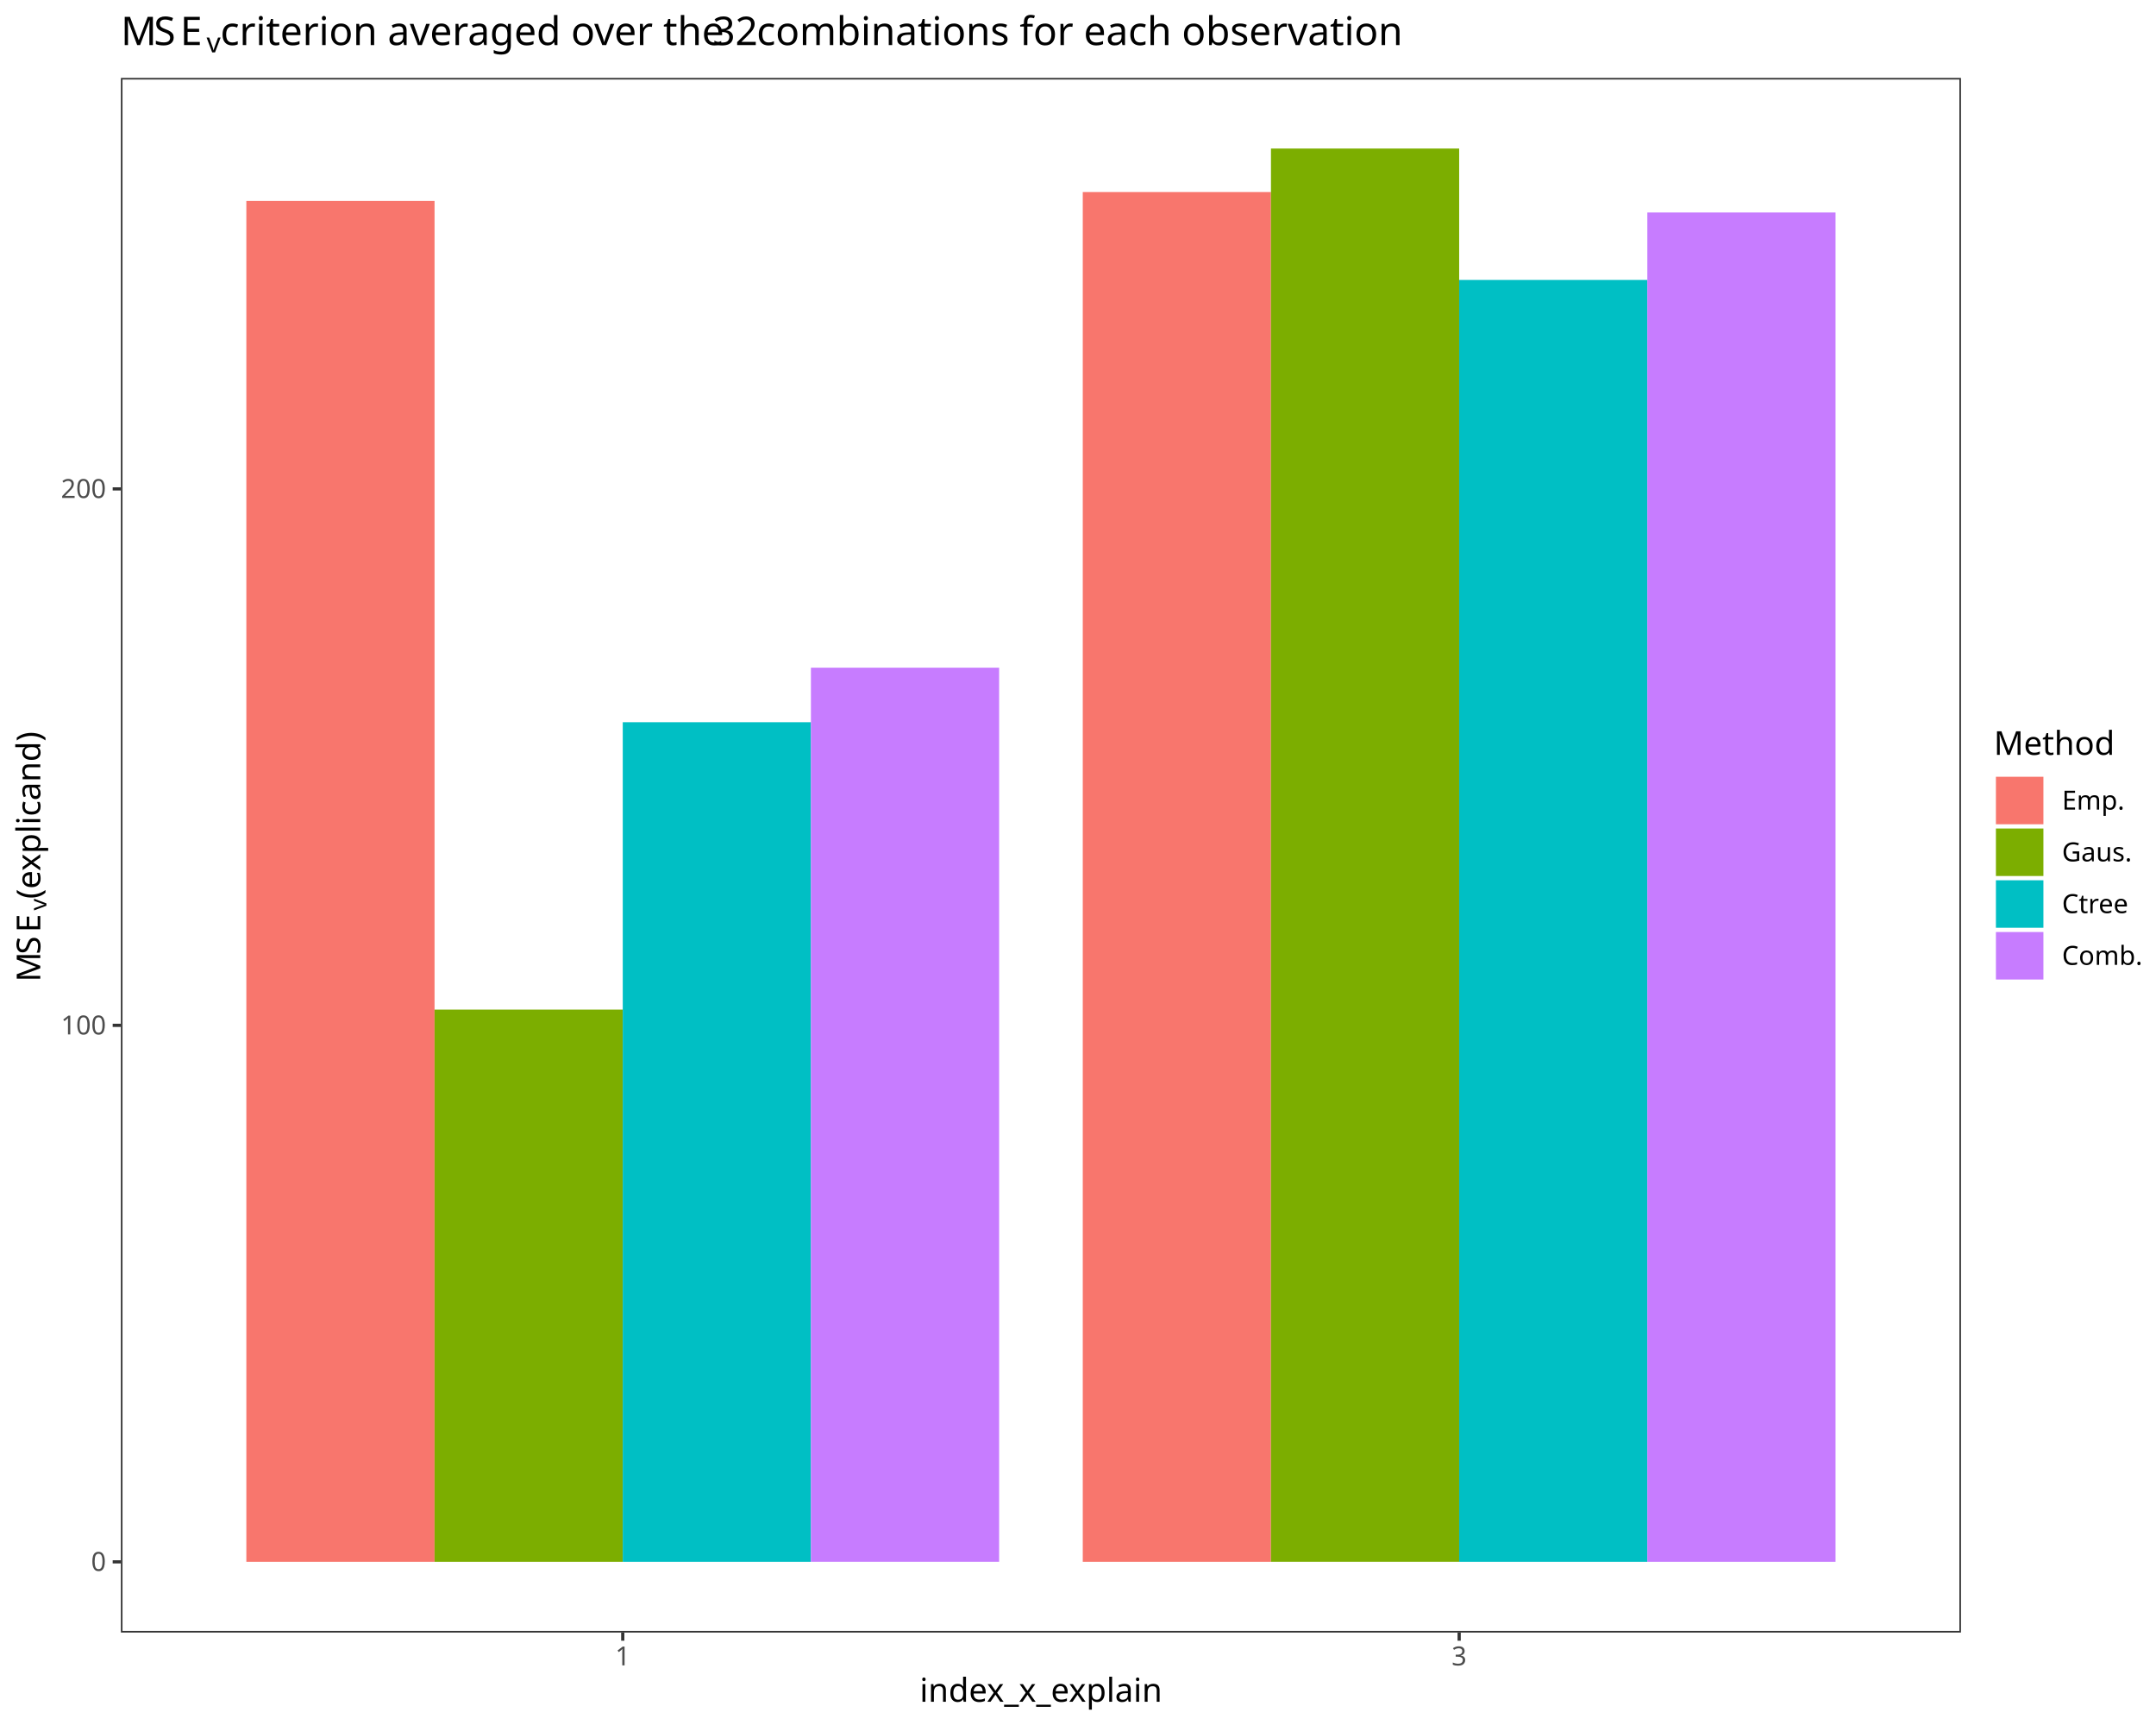
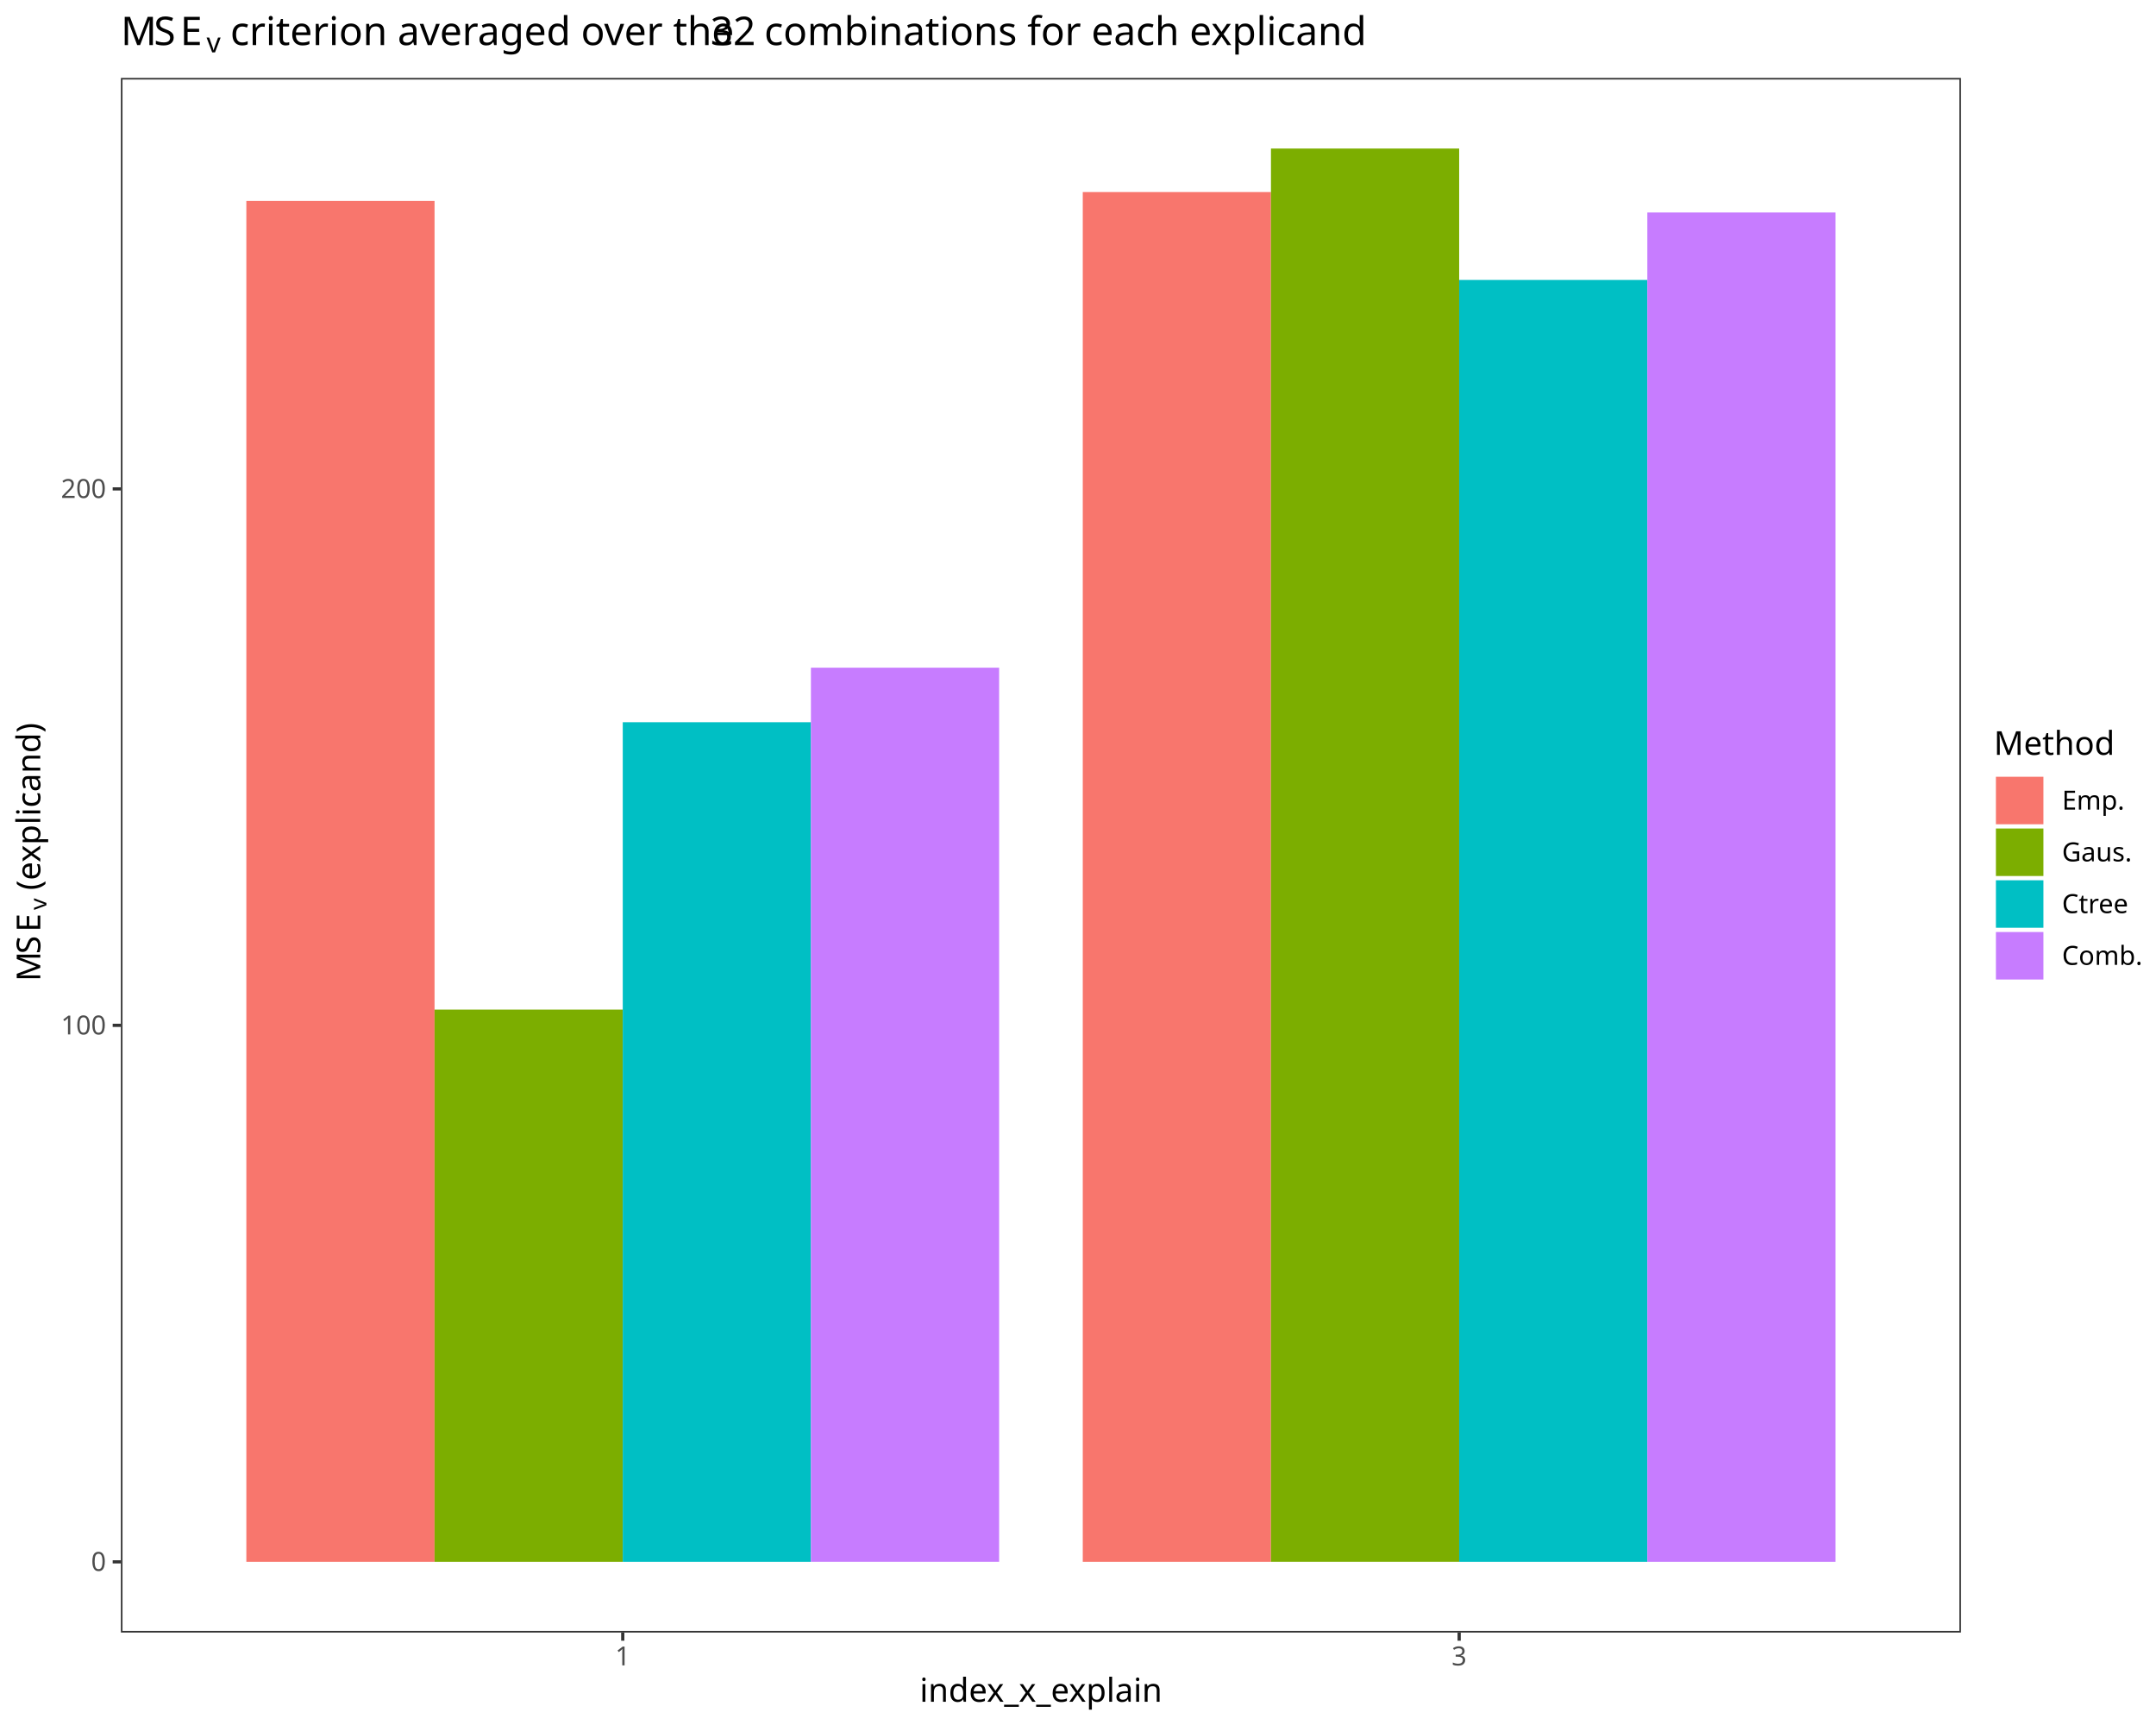
<svg xmlns="http://www.w3.org/2000/svg" class="svglite" data-engine-version="2.0" width="720.00pt" height="576.00pt" viewBox="0 0 720.00 576.00">
  <defs>
    <style type="text/css">
    .svglite line, .svglite polyline, .svglite polygon, .svglite path, .svglite rect, .svglite circle {
      fill: none;
      stroke: #000000;
      stroke-linecap: round;
      stroke-linejoin: round;
      stroke-miterlimit: 10.00;
    }
  </style>
  </defs>
  <rect width="100%" height="100%" style="stroke: none; fill: #FFFFFF;" />
  <defs>
    <clipPath id="cpMC4wMHw3MjAuMDB8MC4wMHw1NzYuMDA=">
      <rect x="0.00" y="0.00" width="720.00" height="576.00" />
    </clipPath>
  </defs>
  <g clip-path="url(#cpMC4wMHw3MjAuMDB8MC4wMHw1NzYuMDA=)">
    <rect x="0.00" y="0.00" width="720.00" height="576.00" style="stroke-width: 1.07; stroke: #FFFFFF; fill: #FFFFFF;" />
  </g>
  <defs>
    <clipPath id="cpNDAuMzd8NjU0Ljg4fDI2LjAxfDU0NS4xMQ==">
      <rect x="40.37" y="26.01" width="614.50" height="519.11" />
    </clipPath>
  </defs>
  <g clip-path="url(#cpNDAuMzd8NjU0Ljg4fDI2LjAxfDU0NS4xMQ==)">
    <rect x="40.37" y="26.01" width="614.50" height="519.11" style="stroke-width: 1.07; stroke: none; fill: #FFFFFF;" />
    <rect x="82.27" y="67.07" width="62.85" height="454.45" style="stroke-width: 1.07; stroke: none; stroke-linecap: butt; stroke-linejoin: miter; fill: #F8766D;" />
    <rect x="361.59" y="64.13" width="62.85" height="457.39" style="stroke-width: 1.07; stroke: none; stroke-linecap: butt; stroke-linejoin: miter; fill: #F8766D;" />
    <rect x="145.12" y="337.12" width="62.85" height="184.40" style="stroke-width: 1.07; stroke: none; stroke-linecap: butt; stroke-linejoin: miter; fill: #7CAE00;" />
    <rect x="424.44" y="49.60" width="62.85" height="471.91" style="stroke-width: 1.07; stroke: none; stroke-linecap: butt; stroke-linejoin: miter; fill: #7CAE00;" />
    <rect x="207.97" y="241.16" width="62.85" height="280.36" style="stroke-width: 1.07; stroke: none; stroke-linecap: butt; stroke-linejoin: miter; fill: #00BFC4;" />
    <rect x="487.29" y="93.48" width="62.85" height="428.04" style="stroke-width: 1.07; stroke: none; stroke-linecap: butt; stroke-linejoin: miter; fill: #00BFC4;" />
    <rect x="270.81" y="222.95" width="62.85" height="298.56" style="stroke-width: 1.07; stroke: none; stroke-linecap: butt; stroke-linejoin: miter; fill: #C77CFF;" />
    <rect x="550.13" y="70.95" width="62.85" height="450.57" style="stroke-width: 1.07; stroke: none; stroke-linecap: butt; stroke-linejoin: miter; fill: #C77CFF;" />
    <rect x="40.37" y="26.01" width="614.50" height="519.11" style="stroke-width: 1.07; stroke: #333333;" />
  </g>
  <g clip-path="url(#cpMC4wMHw3MjAuMDB8MC4wMHw1NzYuMDA=)">
    <text x="35.44" y="524.54" text-anchor="end" style="font-size: 8.80px; fill: #4D4D4D; font-family: sans;" textLength="4.89px" lengthAdjust="spacingAndGlyphs">0</text>
    <text x="35.44" y="345.41" text-anchor="end" style="font-size: 8.80px; fill: #4D4D4D; font-family: sans;" textLength="14.68px" lengthAdjust="spacingAndGlyphs">100</text>
    <text x="35.44" y="166.28" text-anchor="end" style="font-size: 8.80px; fill: #4D4D4D; font-family: sans;" textLength="14.68px" lengthAdjust="spacingAndGlyphs">200</text>
    <polyline points="37.63,521.52 40.37,521.52 " style="stroke-width: 1.07; stroke: #333333; stroke-linecap: butt;" />
    <polyline points="37.63,342.38 40.37,342.38 " style="stroke-width: 1.07; stroke: #333333; stroke-linecap: butt;" />
    <polyline points="37.63,163.25 40.37,163.25 " style="stroke-width: 1.07; stroke: #333333; stroke-linecap: butt;" />
    <polyline points="207.97,547.85 207.97,545.11 " style="stroke-width: 1.07; stroke: #333333; stroke-linecap: butt;" />
    <polyline points="487.29,547.85 487.29,545.11 " style="stroke-width: 1.07; stroke: #333333; stroke-linecap: butt;" />
    <text x="207.97" y="556.10" text-anchor="middle" style="font-size: 8.80px; fill: #4D4D4D; font-family: sans;" textLength="4.89px" lengthAdjust="spacingAndGlyphs">1</text>
    <text x="487.29" y="556.10" text-anchor="middle" style="font-size: 8.80px; fill: #4D4D4D; font-family: sans;" textLength="4.89px" lengthAdjust="spacingAndGlyphs">3</text>
    <text x="347.63" y="568.24" text-anchor="middle" style="font-size: 11.00px; font-family: sans;" textLength="78.90px" lengthAdjust="spacingAndGlyphs">index_x_explain</text>
-     <text transform="translate(13.45,327.84) rotate(-90)" style="font-size: 11.00px; font-family: sans;" textLength="9.17px" lengthAdjust="spacingAndGlyphs">M</text>
-     <text transform="translate(13.45,318.67) rotate(-90)" style="font-size: 11.00px; font-family: sans;" textLength="7.34px" lengthAdjust="spacingAndGlyphs">S</text>
-     <text transform="translate(13.45,311.34) rotate(-90)" style="font-size: 11.00px; font-family: sans;" textLength="7.34px" lengthAdjust="spacingAndGlyphs">E</text>
-     <text transform="translate(15.49,304.00) rotate(-90)" style="font-size: 7.70px; font-family: sans;" textLength="3.85px" lengthAdjust="spacingAndGlyphs">v</text>
-     <text transform="translate(13.45,300.14) rotate(-90)" style="font-size: 11.00px; font-family: sans;" textLength="56.87px" lengthAdjust="spacingAndGlyphs"> (explicand)</text>
+     <text transform="translate(13.45,327.69) rotate(-90)" style="font-size: 11.00px; font-family: sans;" textLength="9.17px" lengthAdjust="spacingAndGlyphs">M</text>
+     <text transform="translate(13.45,318.52) rotate(-90)" style="font-size: 11.00px; font-family: sans;" textLength="7.34px" lengthAdjust="spacingAndGlyphs">S</text>
+     <text transform="translate(13.45,311.18) rotate(-90)" style="font-size: 11.00px; font-family: sans;" textLength="7.34px" lengthAdjust="spacingAndGlyphs">E</text>
+     <text transform="translate(15.49,303.84) rotate(-90)" style="font-size: 7.70px; font-family: sans;" textLength="3.85px" lengthAdjust="spacingAndGlyphs">v</text>
+     <text transform="translate(13.45,299.99) rotate(-90)" style="font-size: 11.00px; font-family: sans;" textLength="2.75px" lengthAdjust="spacingAndGlyphs"> </text>
+     <text transform="translate(13.45,297.24) rotate(-90)" style="font-size: 11.00px; font-family: sans;" textLength="53.81px" lengthAdjust="spacingAndGlyphs">(explicand)</text>
    <rect x="665.84" y="243.33" width="48.68" height="84.45" style="stroke-width: 1.07; stroke: none; fill: #FFFFFF;" />
    <text x="665.84" y="252.05" style="font-size: 11.00px; font-family: sans;" textLength="36.70px" lengthAdjust="spacingAndGlyphs">Method</text>
    <rect x="665.84" y="258.67" width="17.28" height="17.28" style="stroke-width: 1.07; stroke: none; fill: #FFFFFF;" />
    <rect x="666.54" y="259.37" width="15.86" height="15.86" style="stroke-width: 1.07; stroke: none; stroke-linecap: butt; stroke-linejoin: miter; fill: #F8766D;" />
    <rect x="665.84" y="275.95" width="17.28" height="17.28" style="stroke-width: 1.07; stroke: none; fill: #FFFFFF;" />
    <rect x="666.54" y="276.65" width="15.86" height="15.86" style="stroke-width: 1.07; stroke: none; stroke-linecap: butt; stroke-linejoin: miter; fill: #7CAE00;" />
    <rect x="665.84" y="293.23" width="17.28" height="17.28" style="stroke-width: 1.07; stroke: none; fill: #FFFFFF;" />
    <rect x="666.54" y="293.93" width="15.86" height="15.86" style="stroke-width: 1.07; stroke: none; stroke-linecap: butt; stroke-linejoin: miter; fill: #00BFC4;" />
    <rect x="665.84" y="310.51" width="17.28" height="17.28" style="stroke-width: 1.07; stroke: none; fill: #FFFFFF;" />
    <rect x="666.54" y="311.21" width="15.86" height="15.86" style="stroke-width: 1.07; stroke: none; stroke-linecap: butt; stroke-linejoin: miter; fill: #C77CFF;" />
    <text x="688.60" y="270.33" style="font-size: 8.80px; font-family: sans;" textLength="20.54px" lengthAdjust="spacingAndGlyphs">Emp.</text>
    <text x="688.60" y="287.61" style="font-size: 8.80px; font-family: sans;" textLength="23.49px" lengthAdjust="spacingAndGlyphs">Gaus.</text>
    <text x="688.60" y="304.89" style="font-size: 8.80px; font-family: sans;" textLength="21.52px" lengthAdjust="spacingAndGlyphs">Ctree</text>
    <text x="688.60" y="322.17" style="font-size: 8.80px; font-family: sans;" textLength="25.92px" lengthAdjust="spacingAndGlyphs">Comb.</text>
    <text x="40.37" y="15.05" style="font-size: 13.20px; font-family: sans;" textLength="11.00px" lengthAdjust="spacingAndGlyphs">M</text>
    <text x="51.38" y="15.05" style="font-size: 13.20px; font-family: sans;" textLength="8.81px" lengthAdjust="spacingAndGlyphs">S</text>
    <text x="60.18" y="15.05" style="font-size: 13.20px; font-family: sans;" textLength="8.81px" lengthAdjust="spacingAndGlyphs">E</text>
    <text x="68.99" y="17.49" style="font-size: 9.24px; font-family: sans;" textLength="4.62px" lengthAdjust="spacingAndGlyphs">v</text>
-     <text x="73.61" y="15.05" style="font-size: 13.20px; font-family: sans;" textLength="164.37px" lengthAdjust="spacingAndGlyphs"> criterion averaged over the </text>
-     <text x="237.98" y="15.05" style="font-size: 13.20px; font-family: sans;" textLength="14.68px" lengthAdjust="spacingAndGlyphs">32</text>
-     <text x="252.67" y="15.05" style="font-size: 13.20px; font-family: sans;" textLength="204.75px" lengthAdjust="spacingAndGlyphs"> combinations for each observation</text>
+     <text x="73.61" y="15.05" style="font-size: 13.20px; font-family: sans;" textLength="3.30px" lengthAdjust="spacingAndGlyphs"> </text>
+     <text x="76.92" y="15.05" style="font-size: 13.20px; font-family: sans;" textLength="157.04px" lengthAdjust="spacingAndGlyphs">criterion averaged over the</text>
+     <text x="233.95" y="15.05" style="font-size: 13.20px; font-family: sans;" textLength="3.30px" lengthAdjust="spacingAndGlyphs"> </text>
+     <text x="237.26" y="15.05" style="font-size: 13.20px; font-family: sans;" textLength="14.68px" lengthAdjust="spacingAndGlyphs">32</text>
+     <text x="251.94" y="15.05" style="font-size: 13.20px; font-family: sans;" textLength="3.30px" lengthAdjust="spacingAndGlyphs"> </text>
+     <text x="255.24" y="15.05" style="font-size: 13.20px; font-family: sans;" textLength="188.61px" lengthAdjust="spacingAndGlyphs">combinations for each explicand</text>
  </g>
</svg>
